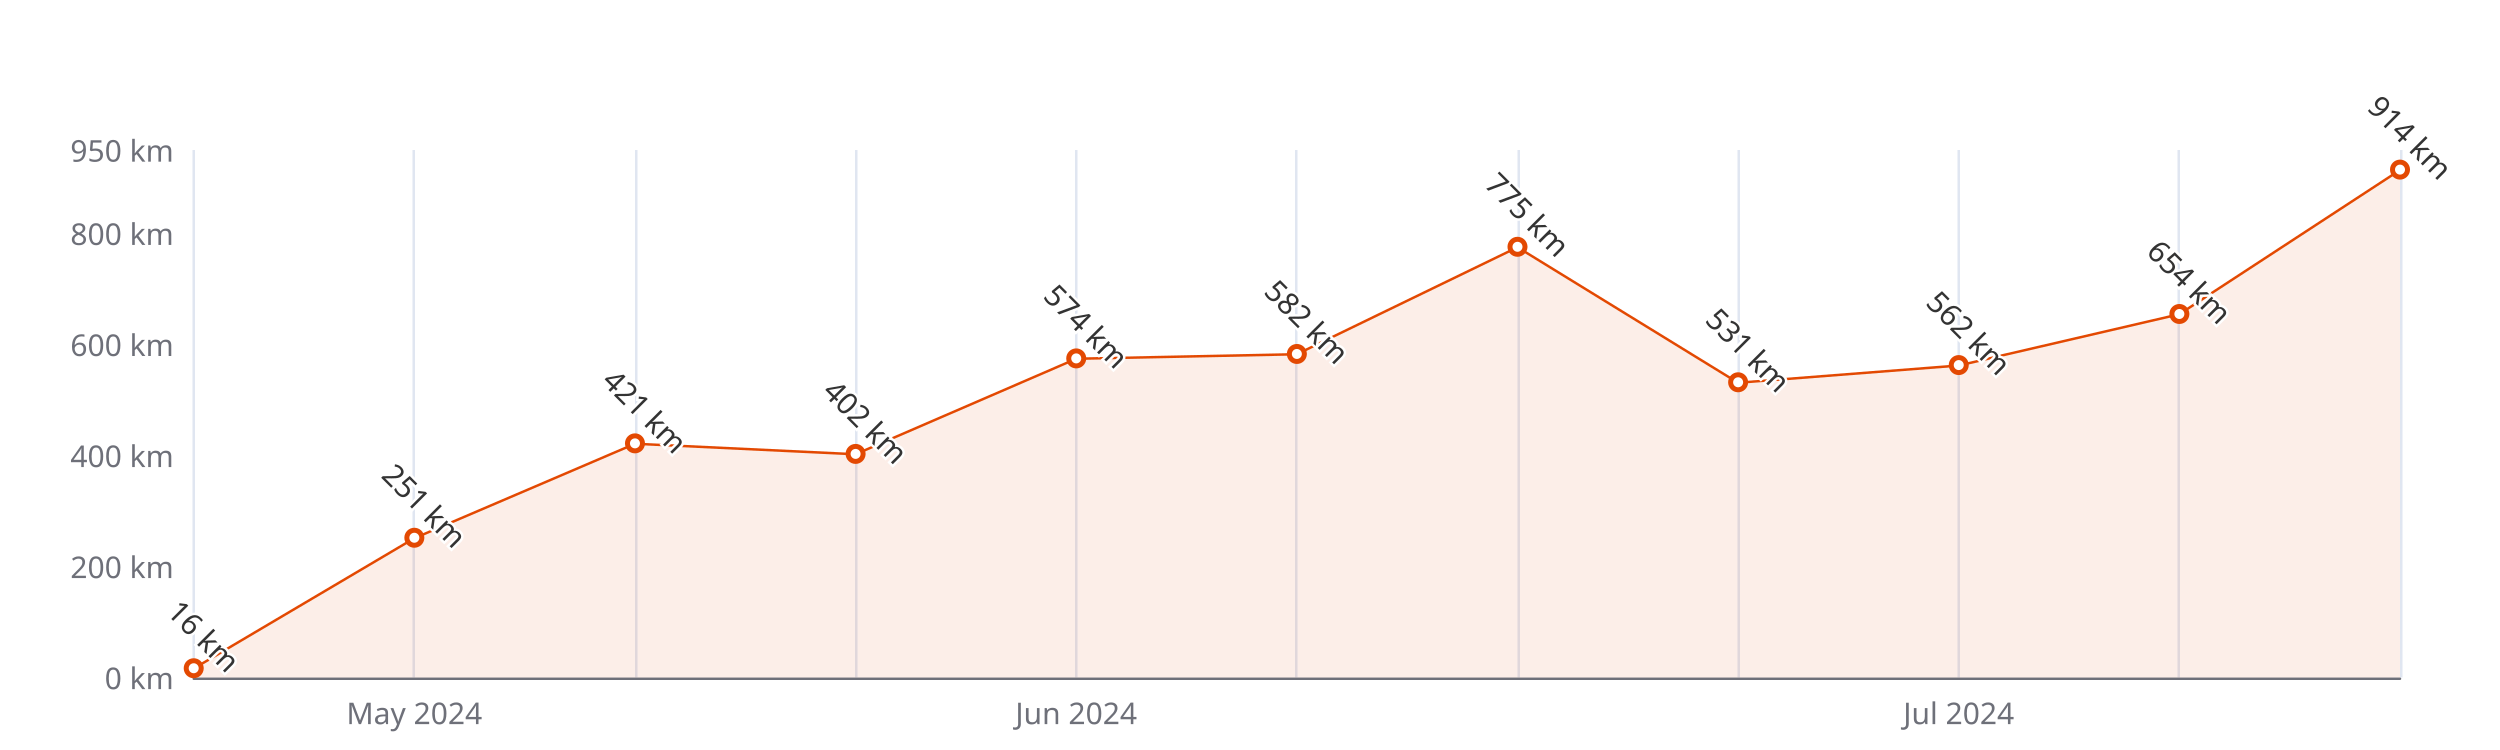
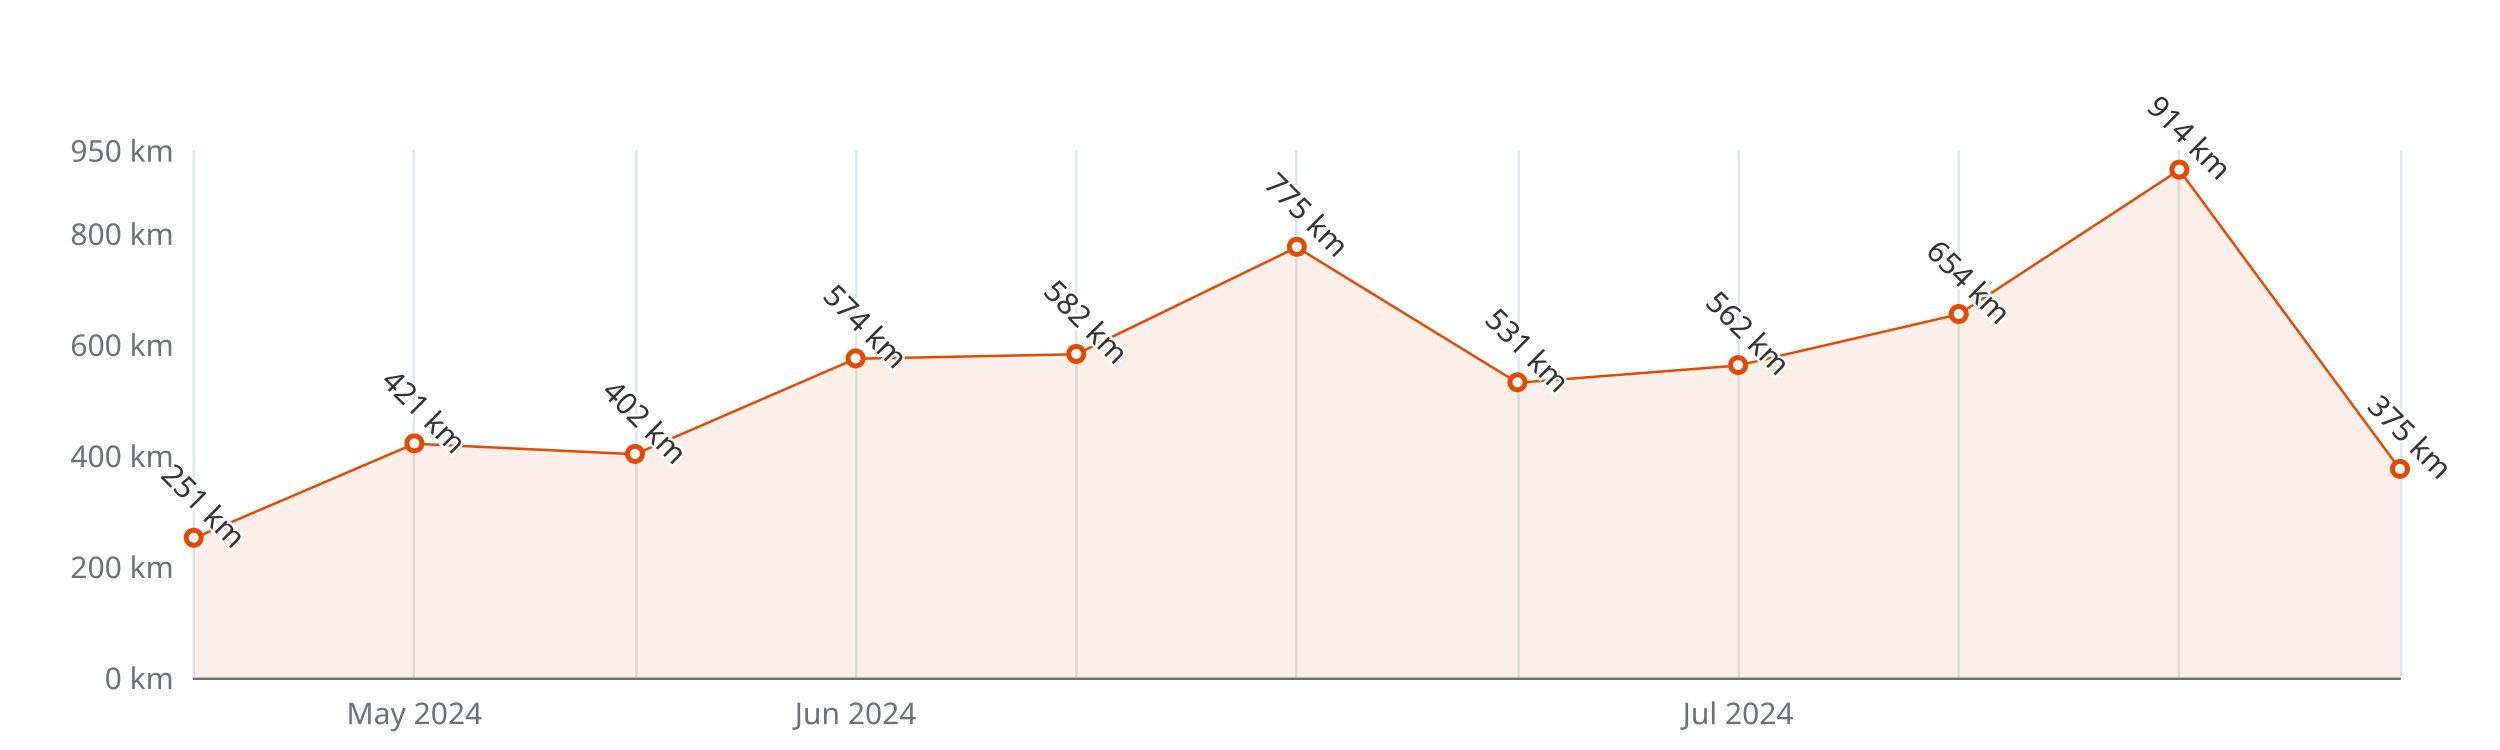
<svg xmlns="http://www.w3.org/2000/svg" width="1000" height="300" version="1.1" baseProfile="full" viewBox="0 0 1000 300">
  <rect width="1000" height="300" x="0" y="0" id="0" fill="#ffffff" />
  <path d="M77.5 60L77.5 271" fill="none" stroke="#E0E6F1" />
  <path d="M165.5 60L165.5 271" fill="none" stroke="#E0E6F1" />
  <path d="M254.5 60L254.5 271" fill="none" stroke="#E0E6F1" />
  <path d="M342.5 60L342.5 271" fill="none" stroke="#E0E6F1" />
  <path d="M430.5 60L430.5 271" fill="none" stroke="#E0E6F1" />
  <path d="M518.5 60L518.5 271" fill="none" stroke="#E0E6F1" />
  <path d="M607.5 60L607.5 271" fill="none" stroke="#E0E6F1" />
  <path d="M695.5 60L695.5 271" fill="none" stroke="#E0E6F1" />
  <path d="M783.5 60L783.5 271" fill="none" stroke="#E0E6F1" />
  <path d="M871.5 60L871.5 271" fill="none" stroke="#E0E6F1" />
  <path d="M960.5 60L960.5 271" fill="none" stroke="#E0E6F1" />
  <path d="M77.5 271.5L960 271.5" fill="none" stroke="#6E7079" stroke-linecap="round" />
  <text dominant-baseline="central" text-anchor="end" style="font-size:12px;font-family:sans-serif;" xml:space="preserve" transform="translate(69.48 271)" fill="#6E7079">0 km</text>
  <text dominant-baseline="central" text-anchor="end" style="font-size:12px;font-family:sans-serif;" xml:space="preserve" transform="translate(69.48 226.5789)" fill="#6E7079">200 km</text>
  <text dominant-baseline="central" text-anchor="end" style="font-size:12px;font-family:sans-serif;" xml:space="preserve" transform="translate(69.48 182.1579)" fill="#6E7079">400 km</text>
  <text dominant-baseline="central" text-anchor="end" style="font-size:12px;font-family:sans-serif;" xml:space="preserve" transform="translate(69.48 137.7368)" fill="#6E7079">600 km</text>
  <text dominant-baseline="central" text-anchor="end" style="font-size:12px;font-family:sans-serif;" xml:space="preserve" transform="translate(69.48 93.3158)" fill="#6E7079">800 km</text>
  <text dominant-baseline="central" text-anchor="end" style="font-size:12px;font-family:sans-serif;" xml:space="preserve" transform="translate(69.48 60)" fill="#6E7079">950 km</text>
  <text dominant-baseline="central" text-anchor="middle" style="font-size:12px;font-family:sans-serif;" xml:space="preserve" y="6" transform="translate(165.732 279)" fill="#6E7079">May 2024</text>
-   <text dominant-baseline="central" text-anchor="middle" style="font-size:12px;font-family:sans-serif;" xml:space="preserve" y="6" transform="translate(430.488 279)" fill="#6E7079">Jun 2024</text>
-   <text dominant-baseline="central" text-anchor="middle" style="font-size:12px;font-family:sans-serif;" xml:space="preserve" y="6" transform="translate(783.496 279)" fill="#6E7079">Jul 2024</text>
+   <text dominant-baseline="central" text-anchor="middle" style="font-size:12px;font-family:sans-serif;" xml:space="preserve" y="6" transform="translate(342.236 279)" fill="#6E7079">Jun 2024</text>
+   <text dominant-baseline="central" text-anchor="middle" style="font-size:12px;font-family:sans-serif;" xml:space="preserve" y="6" transform="translate(695.244 279)" fill="#6E7079">Jul 2024</text>
  <g clip-path="url(#zr5-c0)">
-     <path d="M77.5 267.4L165.7 215.3L254 177.5L342.2 181.7L430.5 143.5L518.7 141.7L607 98.9L695.2 153.1L783.5 146.2L871.7 125.7L960 68L960 271L871.7 271L783.5 271L695.2 271L607 271L518.7 271L430.5 271L342.2 271L254 271L165.7 271L77.5 271Z" fill="rgb(227,73,2)" fill-opacity="0.09" />
-     <path d="M77.5 267.4L165.7 215.3L254 177.5L342.2 181.7L430.5 143.5L518.7 141.7L607 98.9L695.2 153.1L783.5 146.2L871.7 125.7L960 68" fill="none" stroke="#E34902" stroke-linejoin="bevel" />
+     <path d="M77.5 215.3L165.7 177.5L254 181.7L342.2 143.5L430.5 141.7L518.7 98.9L607 153.1L695.2 146.2L783.5 125.7L871.7 68L960 187.7L960 271L871.7 271L783.5 271L695.2 271L607 271L518.7 271L430.5 271L342.2 271L254 271L165.7 271L77.5 271Z" fill="rgb(227,73,2)" fill-opacity="0.09" />
+     <path d="M77.5 215.3L165.7 177.5L254 181.7L342.2 143.5L430.5 141.7L518.7 98.9L607 153.1L695.2 146.2L783.5 125.7L871.7 68L960 187.7" fill="none" stroke="#E34902" stroke-linejoin="bevel" />
  </g>
-   <path d="M1 0A1 1 0 1 1 1 -0.1A1 1 0 0 1 1 0" transform="matrix(3,0,0,3,77.48,267.4463)" fill="#fff" stroke="#E34902" stroke-width="0.667" />
-   <path d="M1 0A1 1 0 1 1 1 -0.1A1 1 0 0 1 1 0" transform="matrix(3,0,0,3,165.732,215.2516)" fill="#fff" stroke="#E34902" stroke-width="0.667" />
-   <path d="M1 0A1 1 0 1 1 1 -0.1A1 1 0 0 1 1 0" transform="matrix(3,0,0,3,253.984,177.4937)" fill="#fff" stroke="#E34902" stroke-width="0.667" />
-   <path d="M1 0A1 1 0 1 1 1 -0.1A1 1 0 0 1 1 0" transform="matrix(3,0,0,3,342.236,181.7137)" fill="#fff" stroke="#E34902" stroke-width="0.667" />
-   <path d="M1 0A1 1 0 1 1 1 -0.1A1 1 0 0 1 1 0" transform="matrix(3,0,0,3,430.488,143.5116)" fill="#fff" stroke="#E34902" stroke-width="0.667" />
-   <path d="M1 0A1 1 0 1 1 1 -0.1A1 1 0 0 1 1 0" transform="matrix(3,0,0,3,518.74,141.7347)" fill="#fff" stroke="#E34902" stroke-width="0.667" />
-   <path d="M1 0A1 1 0 1 1 1 -0.1A1 1 0 0 1 1 0" transform="matrix(3,0,0,3,606.992,98.8684)" fill="#fff" stroke="#E34902" stroke-width="0.667" />
-   <path d="M1 0A1 1 0 1 1 1 -0.1A1 1 0 0 1 1 0" transform="matrix(3,0,0,3,695.244,153.0621)" fill="#fff" stroke="#E34902" stroke-width="0.667" />
-   <path d="M1 0A1 1 0 1 1 1 -0.1A1 1 0 0 1 1 0" transform="matrix(3,0,0,3,783.496,146.1768)" fill="#fff" stroke="#E34902" stroke-width="0.667" />
-   <path d="M1 0A1 1 0 1 1 1 -0.1A1 1 0 0 1 1 0" transform="matrix(3,0,0,3,871.748,125.7432)" fill="#fff" stroke="#E34902" stroke-width="0.667" />
-   <path d="M1 0A1 1 0 1 1 1 -0.1A1 1 0 0 1 1 0" transform="matrix(3,0,0,3,960,67.9958)" fill="#fff" stroke="#E34902" stroke-width="0.667" />
-   <text dominant-baseline="central" text-anchor="middle" style="font-size:12px;font-family:sans-serif;" xml:space="preserve" y="-6" transform="matrix(0.707,0.707,-0.707,0.707,77.48,258.4463)" fill="#333" stroke="rgb(255,255,255)" stroke-width="2" paint-order="stroke" stroke-miterlimit="2">16 km</text>
-   <text dominant-baseline="central" text-anchor="middle" style="font-size:12px;font-family:sans-serif;" xml:space="preserve" y="-6" transform="matrix(0.707,0.707,-0.707,0.707,165.732,206.2516)" fill="#333" stroke="rgb(255,255,255)" stroke-width="2" paint-order="stroke" stroke-miterlimit="2">251 km</text>
-   <text dominant-baseline="central" text-anchor="middle" style="font-size:12px;font-family:sans-serif;" xml:space="preserve" y="-6" transform="matrix(0.707,0.707,-0.707,0.707,253.984,168.4937)" fill="#333" stroke="rgb(255,255,255)" stroke-width="2" paint-order="stroke" stroke-miterlimit="2">421 km</text>
-   <text dominant-baseline="central" text-anchor="middle" style="font-size:12px;font-family:sans-serif;" xml:space="preserve" y="-6" transform="matrix(0.707,0.707,-0.707,0.707,342.236,172.7137)" fill="#333" stroke="rgb(255,255,255)" stroke-width="2" paint-order="stroke" stroke-miterlimit="2">402 km</text>
-   <text dominant-baseline="central" text-anchor="middle" style="font-size:12px;font-family:sans-serif;" xml:space="preserve" y="-6" transform="matrix(0.707,0.707,-0.707,0.707,430.488,134.5116)" fill="#333" stroke="rgb(255,255,255)" stroke-width="2" paint-order="stroke" stroke-miterlimit="2">574 km</text>
-   <text dominant-baseline="central" text-anchor="middle" style="font-size:12px;font-family:sans-serif;" xml:space="preserve" y="-6" transform="matrix(0.707,0.707,-0.707,0.707,518.74,132.7347)" fill="#333" stroke="rgb(255,255,255)" stroke-width="2" paint-order="stroke" stroke-miterlimit="2">582 km</text>
-   <text dominant-baseline="central" text-anchor="middle" style="font-size:12px;font-family:sans-serif;" xml:space="preserve" y="-6" transform="matrix(0.707,0.707,-0.707,0.707,606.992,89.8684)" fill="#333" stroke="rgb(255,255,255)" stroke-width="2" paint-order="stroke" stroke-miterlimit="2">775 km</text>
-   <text dominant-baseline="central" text-anchor="middle" style="font-size:12px;font-family:sans-serif;" xml:space="preserve" y="-6" transform="matrix(0.707,0.707,-0.707,0.707,695.244,144.0621)" fill="#333" stroke="rgb(255,255,255)" stroke-width="2" paint-order="stroke" stroke-miterlimit="2">531 km</text>
-   <text dominant-baseline="central" text-anchor="middle" style="font-size:12px;font-family:sans-serif;" xml:space="preserve" y="-6" transform="matrix(0.707,0.707,-0.707,0.707,783.496,137.1768)" fill="#333" stroke="rgb(255,255,255)" stroke-width="2" paint-order="stroke" stroke-miterlimit="2">562 km</text>
-   <text dominant-baseline="central" text-anchor="middle" style="font-size:12px;font-family:sans-serif;" xml:space="preserve" y="-6" transform="matrix(0.707,0.707,-0.707,0.707,871.748,116.7432)" fill="#333" stroke="rgb(255,255,255)" stroke-width="2" paint-order="stroke" stroke-miterlimit="2">654 km</text>
-   <text dominant-baseline="central" text-anchor="middle" style="font-size:12px;font-family:sans-serif;" xml:space="preserve" y="-6" transform="matrix(0.707,0.707,-0.707,0.707,960,58.9958)" fill="#333" stroke="rgb(255,255,255)" stroke-width="2" paint-order="stroke" stroke-miterlimit="2">914 km</text>
+   <path d="M1 0A1 1 0 1 1 1 -0.1A1 1 0 0 1 1 0" transform="matrix(3,0,0,3,77.48,215.2516)" fill="#fff" stroke="#E34902" stroke-width="0.667" />
+   <path d="M1 0A1 1 0 1 1 1 -0.1A1 1 0 0 1 1 0" transform="matrix(3,0,0,3,165.732,177.4937)" fill="#fff" stroke="#E34902" stroke-width="0.667" />
+   <path d="M1 0A1 1 0 1 1 1 -0.1A1 1 0 0 1 1 0" transform="matrix(3,0,0,3,253.984,181.7137)" fill="#fff" stroke="#E34902" stroke-width="0.667" />
+   <path d="M1 0A1 1 0 1 1 1 -0.1A1 1 0 0 1 1 0" transform="matrix(3,0,0,3,342.236,143.5116)" fill="#fff" stroke="#E34902" stroke-width="0.667" />
+   <path d="M1 0A1 1 0 1 1 1 -0.1A1 1 0 0 1 1 0" transform="matrix(3,0,0,3,430.488,141.7347)" fill="#fff" stroke="#E34902" stroke-width="0.667" />
+   <path d="M1 0A1 1 0 1 1 1 -0.1A1 1 0 0 1 1 0" transform="matrix(3,0,0,3,518.74,98.8684)" fill="#fff" stroke="#E34902" stroke-width="0.667" />
+   <path d="M1 0A1 1 0 1 1 1 -0.1A1 1 0 0 1 1 0" transform="matrix(3,0,0,3,606.992,153.0621)" fill="#fff" stroke="#E34902" stroke-width="0.667" />
+   <path d="M1 0A1 1 0 1 1 1 -0.1A1 1 0 0 1 1 0" transform="matrix(3,0,0,3,695.244,146.1768)" fill="#fff" stroke="#E34902" stroke-width="0.667" />
+   <path d="M1 0A1 1 0 1 1 1 -0.1A1 1 0 0 1 1 0" transform="matrix(3,0,0,3,783.496,125.7432)" fill="#fff" stroke="#E34902" stroke-width="0.667" />
+   <path d="M1 0A1 1 0 1 1 1 -0.1A1 1 0 0 1 1 0" transform="matrix(3,0,0,3,871.748,67.9958)" fill="#fff" stroke="#E34902" stroke-width="0.667" />
+   <path d="M1 0A1 1 0 1 1 1 -0.1A1 1 0 0 1 1 0" transform="matrix(3,0,0,3,960,187.7105)" fill="#fff" stroke="#E34902" stroke-width="0.667" />
+   <text dominant-baseline="central" text-anchor="middle" style="font-size:12px;font-family:sans-serif;" xml:space="preserve" y="-6" transform="matrix(0.707,0.707,-0.707,0.707,77.48,206.2516)" fill="#333" stroke="rgb(255,255,255)" stroke-width="2" paint-order="stroke" stroke-miterlimit="2">251 km</text>
+   <text dominant-baseline="central" text-anchor="middle" style="font-size:12px;font-family:sans-serif;" xml:space="preserve" y="-6" transform="matrix(0.707,0.707,-0.707,0.707,165.732,168.4937)" fill="#333" stroke="rgb(255,255,255)" stroke-width="2" paint-order="stroke" stroke-miterlimit="2">421 km</text>
+   <text dominant-baseline="central" text-anchor="middle" style="font-size:12px;font-family:sans-serif;" xml:space="preserve" y="-6" transform="matrix(0.707,0.707,-0.707,0.707,253.984,172.7137)" fill="#333" stroke="rgb(255,255,255)" stroke-width="2" paint-order="stroke" stroke-miterlimit="2">402 km</text>
+   <text dominant-baseline="central" text-anchor="middle" style="font-size:12px;font-family:sans-serif;" xml:space="preserve" y="-6" transform="matrix(0.707,0.707,-0.707,0.707,342.236,134.5116)" fill="#333" stroke="rgb(255,255,255)" stroke-width="2" paint-order="stroke" stroke-miterlimit="2">574 km</text>
+   <text dominant-baseline="central" text-anchor="middle" style="font-size:12px;font-family:sans-serif;" xml:space="preserve" y="-6" transform="matrix(0.707,0.707,-0.707,0.707,430.488,132.7347)" fill="#333" stroke="rgb(255,255,255)" stroke-width="2" paint-order="stroke" stroke-miterlimit="2">582 km</text>
+   <text dominant-baseline="central" text-anchor="middle" style="font-size:12px;font-family:sans-serif;" xml:space="preserve" y="-6" transform="matrix(0.707,0.707,-0.707,0.707,518.74,89.8684)" fill="#333" stroke="rgb(255,255,255)" stroke-width="2" paint-order="stroke" stroke-miterlimit="2">775 km</text>
+   <text dominant-baseline="central" text-anchor="middle" style="font-size:12px;font-family:sans-serif;" xml:space="preserve" y="-6" transform="matrix(0.707,0.707,-0.707,0.707,606.992,144.0621)" fill="#333" stroke="rgb(255,255,255)" stroke-width="2" paint-order="stroke" stroke-miterlimit="2">531 km</text>
+   <text dominant-baseline="central" text-anchor="middle" style="font-size:12px;font-family:sans-serif;" xml:space="preserve" y="-6" transform="matrix(0.707,0.707,-0.707,0.707,695.244,137.1768)" fill="#333" stroke="rgb(255,255,255)" stroke-width="2" paint-order="stroke" stroke-miterlimit="2">562 km</text>
+   <text dominant-baseline="central" text-anchor="middle" style="font-size:12px;font-family:sans-serif;" xml:space="preserve" y="-6" transform="matrix(0.707,0.707,-0.707,0.707,783.496,116.7432)" fill="#333" stroke="rgb(255,255,255)" stroke-width="2" paint-order="stroke" stroke-miterlimit="2">654 km</text>
+   <text dominant-baseline="central" text-anchor="middle" style="font-size:12px;font-family:sans-serif;" xml:space="preserve" y="-6" transform="matrix(0.707,0.707,-0.707,0.707,871.748,58.9958)" fill="#333" stroke="rgb(255,255,255)" stroke-width="2" paint-order="stroke" stroke-miterlimit="2">914 km</text>
+   <text dominant-baseline="central" text-anchor="middle" style="font-size:12px;font-family:sans-serif;" xml:space="preserve" y="-6" transform="matrix(0.707,0.707,-0.707,0.707,960,178.7105)" fill="#333" stroke="rgb(255,255,255)" stroke-width="2" paint-order="stroke" stroke-miterlimit="2">375 km</text>
  <defs>
    <clipPath id="zr5-c0">
      <path d="M76 59.5l884 0l0 212l-884 0Z" fill="#000" />
    </clipPath>
  </defs>
</svg>
